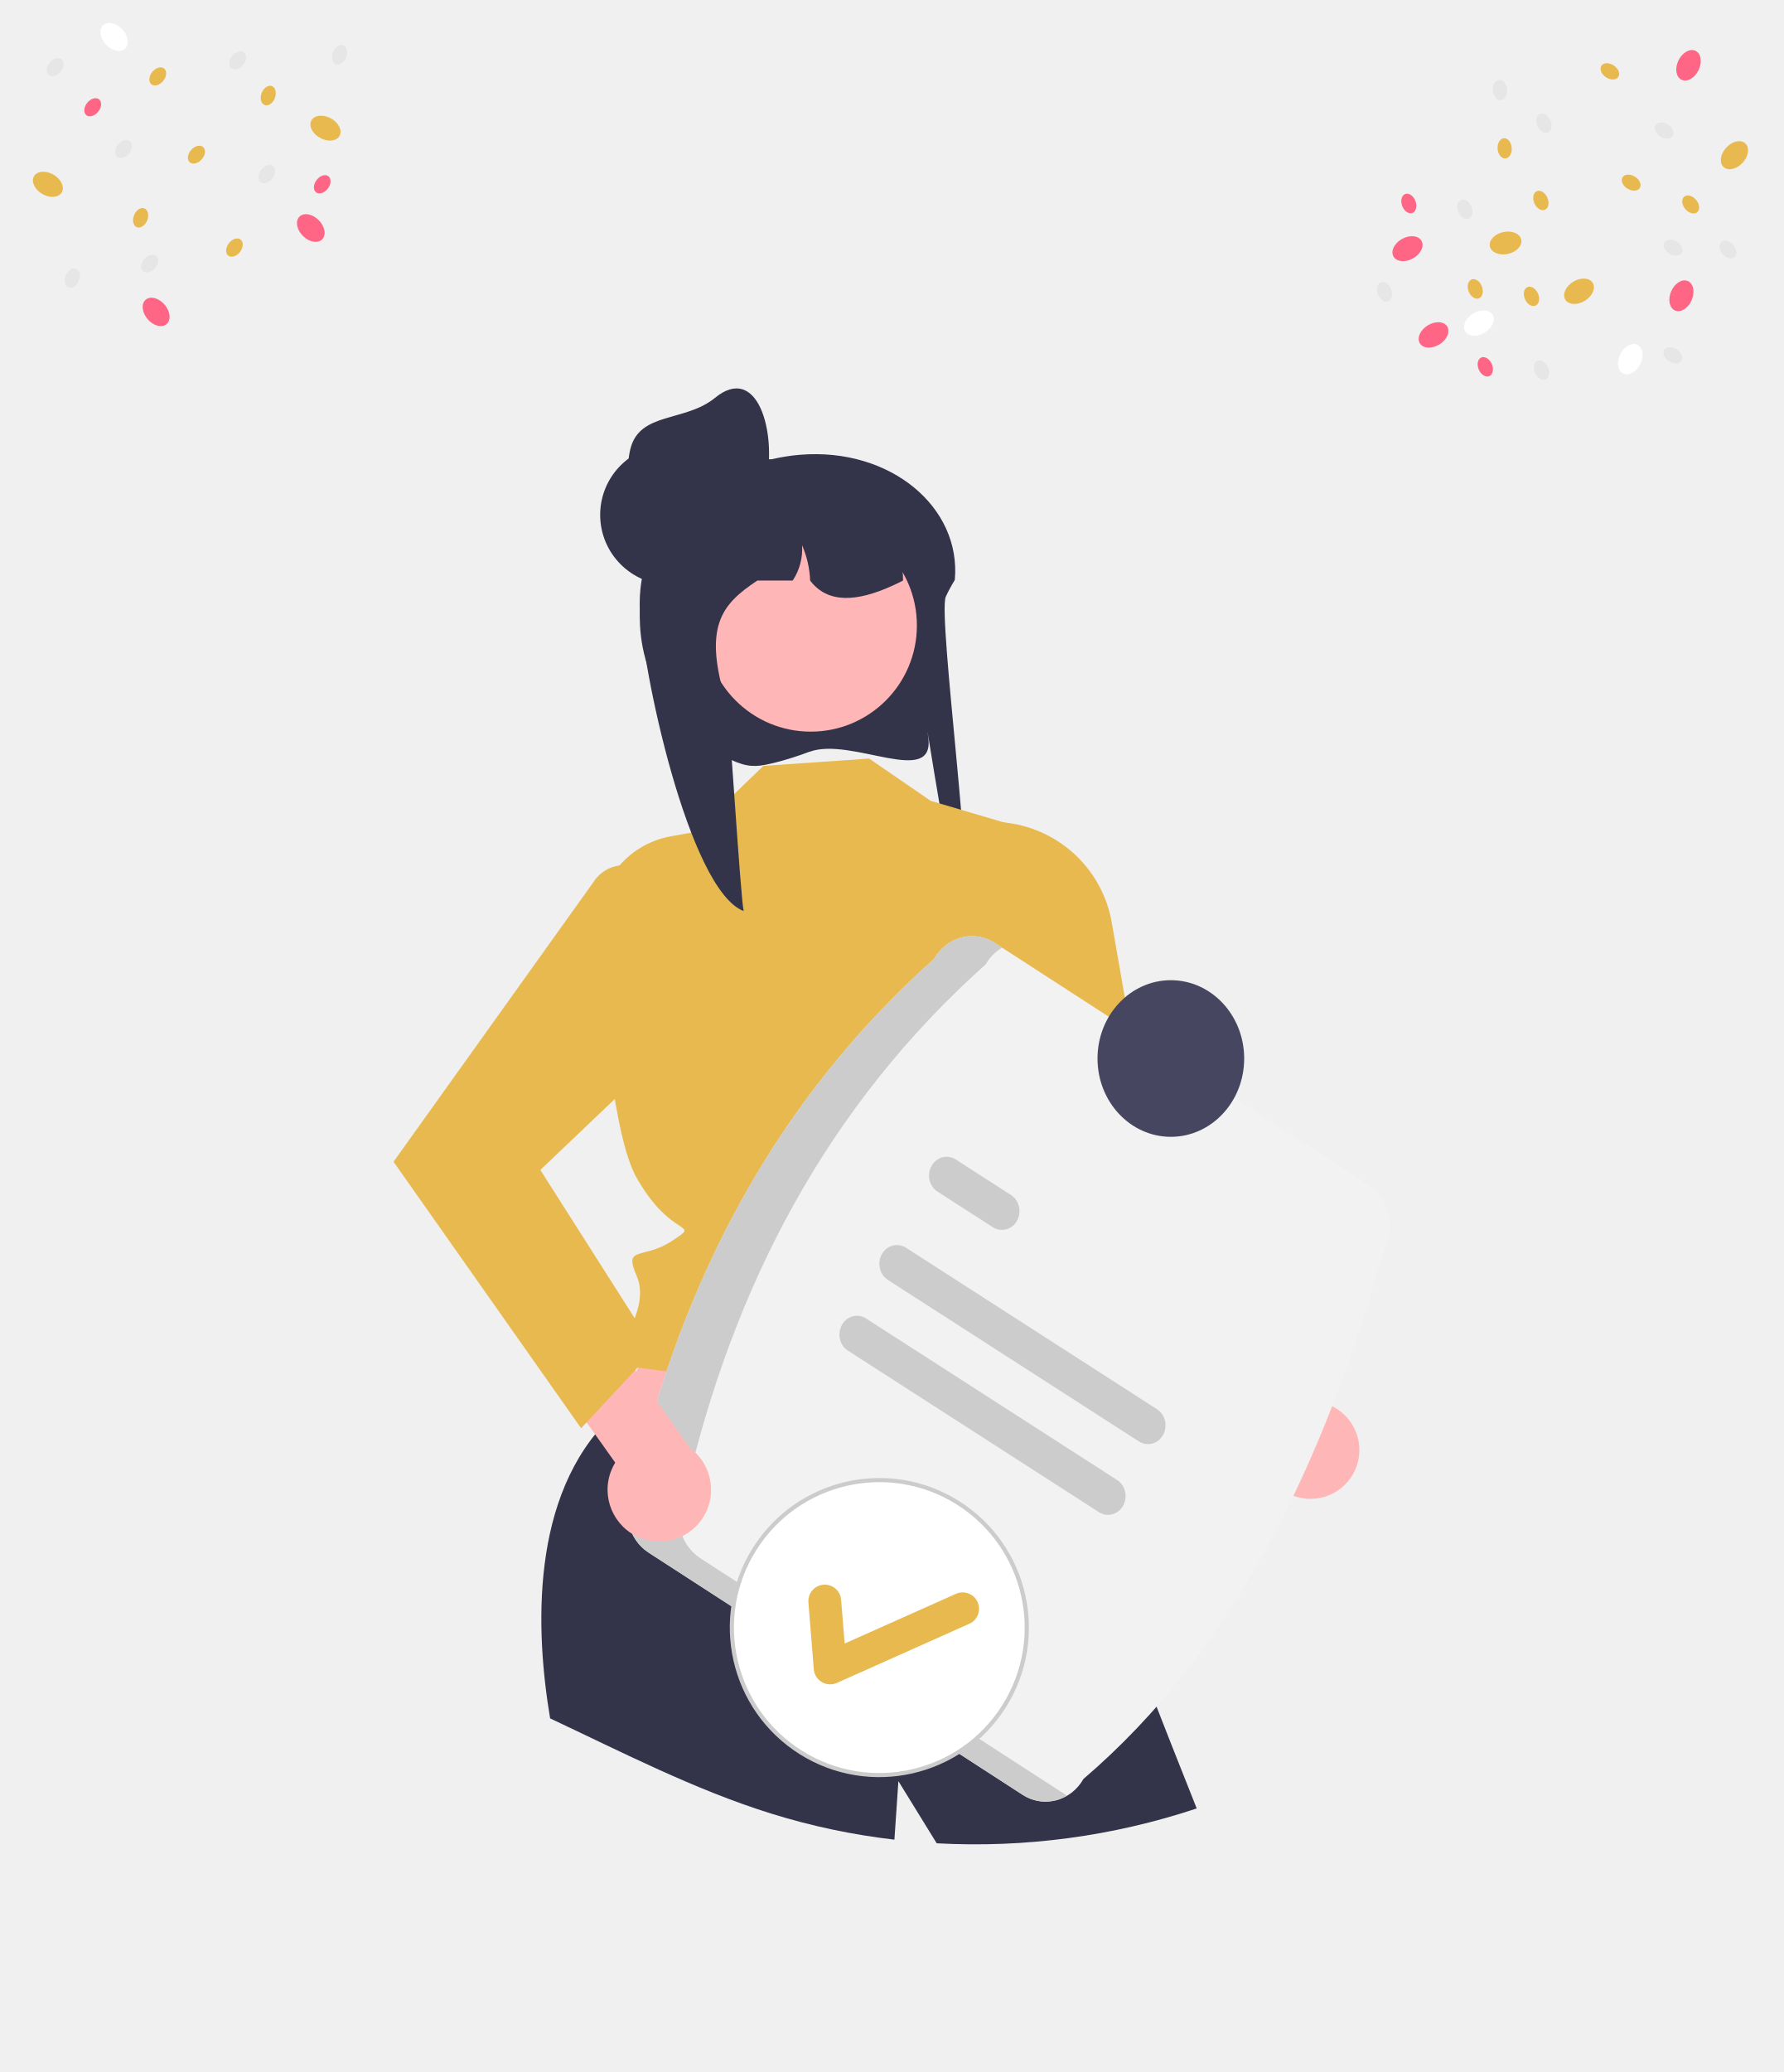
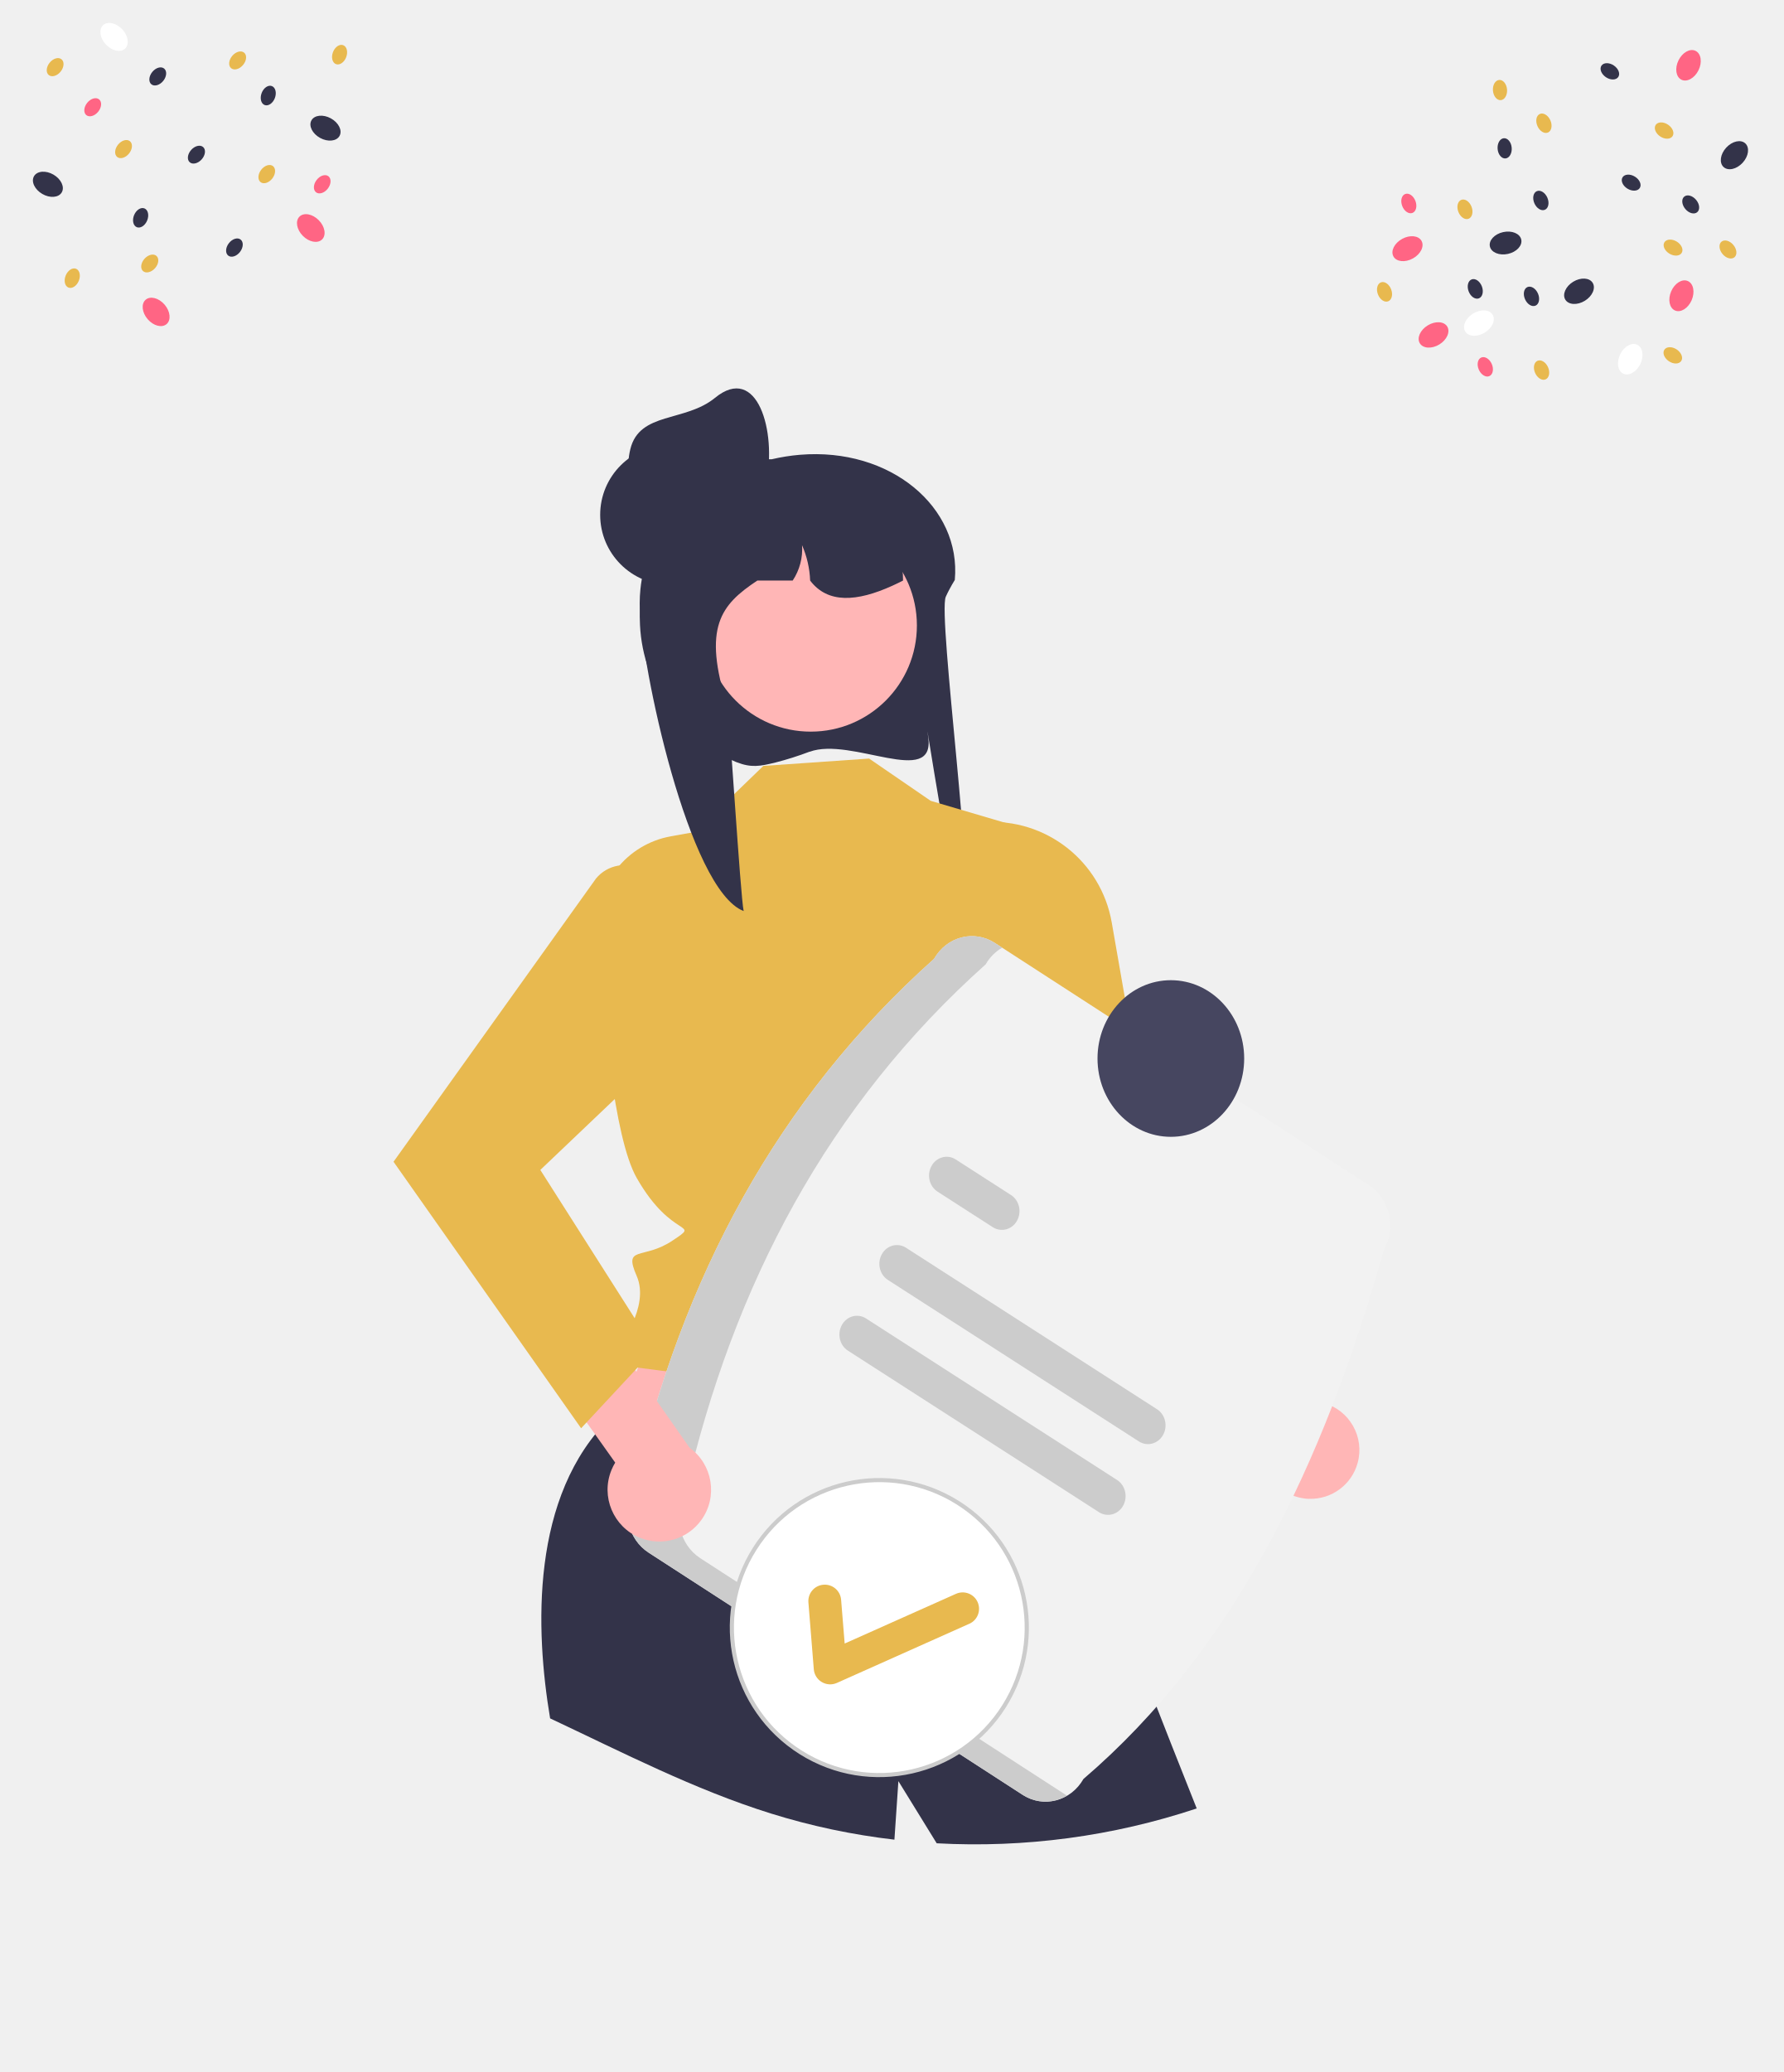
<svg xmlns="http://www.w3.org/2000/svg" id="Camada_1" version="1.1" viewBox="0 0 575.46 668.32">
  <defs>
    <style>
      .st0 {
        fill: #ff6584;
      }

      .st1 {
-         fill: #e6e6e6;
-       }
- 
-       .st2 {
        fill: #ffb6b6;
      }

-       .st3, .st4 {
+       .st2, .st3 {
        fill: #ccc;
      }

-       .st5 {
+       .st4 {
        fill: #e8b94f;
      }

-       .st6 {
+       .st5 {
        fill: #fff;
      }

-       .st7 {
+       .st6 {
        fill: #f2f2f2;
      }

-       .st8 {
+       .st7 {
        fill: #464660;
      }

-       .st4 {
+       .st3 {
        isolation: isolate;
      }

-       .st9 {
+       .st8 {
        fill: #333349;
      }
    </style>
  </defs>
-   <path class="st9" d="M261.17,242.46c-3.61,1.37-7.28,2.54-11.01,3.49-4.93,1.2-7.72,1.76-12.48-.09-.16-.06-.32-.13-.47-.19-18.45-7.84-30.52-25.83-30.79-45.87-.02-.33-.02-.69-.02-1.04,0-1.66.08-3.32.24-4.98.21-2.26.57-4.49,1.08-6.69h-.04c-3.85-3.95-5.34-9.35-4.85-14.78.68-7.46,4.75-14.18,11.03-18.25,4.86-3.05,10.33-4.99,16.03-5.66,1.53-.17,3.07-.27,4.61-.27h14.48c2.99-.7,6.02-1.18,9.09-1.44h.02c29.12-2.42,52.1,16.89,49.95,40.38,0,.02-.04.05-.05.08-.62,1.01-1.17,1.96-1.65,2.88-.46.85-.86,1.67-1.21,2.45-2.66,6,9.97,99.17,5.44,100.59-2.58.8-12.98-68.53-11.11-55.33,2.35,16.54-24.84-.23-38.26,4.74l-.02-.02h-.01Z" />
-   <polygon class="st2" points="305.05 410.88 345.43 496.88 190.12 481.15 222.54 398.58 305.05 410.88" />
-   <path class="st9" d="M386.09,583.31c-27.01,8.99-55.46,12.8-83.89,11.24l-12.36-20.05s-.52,7.46-1.28,18.88c-13.53-1.57-26.88-4.39-39.89-8.45-24.66-7.71-47.77-19.66-71.19-30.67-4.75-28.28-6.53-71.91,19.71-97.29l141.21,25.88s22.66,16.95,16.59,23.01c-6.06,6.06-7,5.13-3.02,9.1,3.98,3.97,12.59,9.31,12.67,12.79.03,1.36,9.69,26.02,21.45,55.57h0Z" />
-   <path class="st5" d="M280.39,244.67l-34.11,2.37-22.05,21.31-7.72,1.38c-14.37,2.56-24.55,15.47-23.68,30.04,1.59,26.91,5.15,67.12,12.58,80.17,11.53,20.23,21.05,13.88,11.53,20.23s-15.91,1.36-11.53,11.39c4.38,10.03-5.93,22.9-5.93,22.9l-4.1,4.1,4.35,1.78,138.76,18.06s-11.99-53.94-4.49-67.2,25.69-53.31,9.46-68.98l-15.88-55.86-27.31-8.05-19.86-13.63h-.02Z" />
-   <path class="st2" d="M422.35,483.46c-8.7-.28-15.54-7.56-15.26-16.27.02-.84.12-1.68.28-2.52l-65.08-44.08,7.76-21,76.92,52.92c8.39,2.29,13.34,10.95,11.04,19.34-1.91,7.02-8.4,11.82-15.66,11.59h0v.02h0Z" />
-   <path class="st5" d="M317.36,265.21l-10.15.7,18.23,109.19,77.97,99.49,22.06-19.69-54.96-89.54-11.84-67.82c-3.45-19.76-21.29-33.74-41.3-32.34h-.01Z" />
-   <circle class="st2" cx="261.56" cy="201.74" r="34.25" />
-   <path class="st9" d="M291.34,187.26c-.57.3-1.13.58-1.71.85-.59.28-1.19.57-1.79.84-11.46,5.19-20.8,5.78-26.47-1.69-.15-3.93-1.04-7.8-2.61-11.41.28,4.04-.79,8.04-3.02,11.41h-11.41c-11.74,7.79-17.78,14.96-9.62,40.57.53,1.68,4.18,61.43,5.21,66.03-17.79-6.82-33.13-79.27-33.52-98.35-.02-.31-.02-.64-.02-.95,0-1.53.08-3.05.24-4.58.21-2.07.57-4.13,1.08-6.15h-.04c-3.67-3.52-5.46-8.55-4.85-13.59,2.98-3.91,6.67-7.22,10.88-9.76,3.83-1.86,7.82-3.35,11.92-4.48.11-.02.19-.04.29-.08,1.25-.35,2.54-.65,3.82-.92,2.64-.55,5.32-.96,8.02-1.21.19,0,.39-.02.56-.02,1.08,0,2.14.29,3.07.84h.02c1.81,1.08,2.93,3.03,2.95,5.14h12.71c.46,0,.94,0,1.4.04,17.7.7,31.92,8.28,32.84,25.67.04.6.05,1.19.05,1.79h0Z" />
-   <circle class="st9" cx="216.2" cy="166.07" r="22.57" />
-   <path class="st9" d="M247.19,155.63c-2.57,12.2-15.21,19.5-27.31,16.51s-19.5-15.21-16.51-27.31c2.98-12.1,17.67-8.61,27.31-16.51,13.64-11.17,19.97,10.87,16.51,27.31h0Z" />
-   <path class="st7" d="M204.46,479.88c15.47-67.35,46.12-125.25,96.89-170.61,4.09-7.18,12.86-9.48,19.6-5.13l120.69,78.13c6.73,4.37,8.88,13.73,4.8,20.92-19.38,69.12-48.4,129.09-96.89,170.61-4.09,7.18-12.86,9.48-19.6,5.13l-120.69-78.13c-6.73-4.37-8.88-13.73-4.8-20.92h0Z" />
-   <path class="st4" d="M225.91,502.58c-6.73-4.37-8.88-13.73-4.8-20.92,15.47-67.35,46.12-125.25,96.89-170.61,1.3-2.26,3.13-4.11,5.32-5.37l-2.38-1.54c-6.74-4.35-15.51-2.06-19.6,5.13-50.77,45.36-81.42,103.26-96.89,170.61-4.07,7.19-1.93,16.56,4.8,20.92l120.69,78.13c4.38,2.81,9.82,2.9,14.27.24l-118.31-76.59h.01Z" />
-   <path class="st3" d="M367.45,464.94l-81.01-52.11c-2.68-1.73-3.54-5.46-1.92-8.32,1.61-2.86,5.1-3.77,7.77-2.06l81.01,52.11c2.68,1.73,3.53,5.46,1.91,8.32-1.61,2.85-5.09,3.76-7.76,2.06h0Z" />
-   <path class="st3" d="M320.32,395.84l-17.83-11.47c-2.69-1.71-3.57-5.44-1.95-8.31,1.61-2.87,5.1-3.81,7.78-2.09l.03.02,17.83,11.47c2.68,1.73,3.53,5.46,1.91,8.32-1.61,2.85-5.09,3.76-7.77,2.06h0Z" />
-   <path class="st3" d="M354.57,487.76l-81.01-52.11c-2.68-1.72-3.55-5.45-1.93-8.32,1.61-2.86,5.09-3.78,7.77-2.07h0l81.01,52.12c2.68,1.73,3.53,5.46,1.91,8.32-1.61,2.85-5.09,3.76-7.76,2.06h.01Z" />
-   <ellipse class="st8" cx="377.74" cy="341.42" rx="23.66" ry="25.26" />
-   <circle class="st6" cx="283.7" cy="524.99" r="47.58" />
-   <path class="st3" d="M257.96,565.79c-22.54-14.22-29.28-44-15.07-66.54,14.22-22.54,44-29.28,66.54-15.07s29.28,44,15.07,66.54c-14.23,22.51-44,29.25-66.54,15.07h0ZM308.72,485.3c-21.92-13.82-50.88-7.26-64.7,14.65s-7.26,50.88,14.65,64.7c21.92,13.82,50.88,7.26,64.7-14.65h0c13.79-21.93,7.24-50.87-14.65-64.7h0Z" />
-   <path class="st5" d="M265,542.47c-1.41-.89-2.32-2.39-2.45-4.05l-1.74-21.56c-.24-2.91,1.92-5.47,4.84-5.71s5.47,1.92,5.71,4.84v.02l1.15,14.11,35.9-16.03c2.67-1.2,5.8,0,6.99,2.66s0,5.8-2.66,6.99h-.02l-42.73,19.09c-1.57.7-3.38.59-4.85-.28l-.12-.08h-.02,0Z" />
-   <ellipse class="st5" cx="485.73" cy="78.38" rx="5.18" ry="3.6" transform="translate(-5.51 105.96) rotate(-12.38)" />
-   <ellipse class="st1" cx="483.93" cy="29.04" rx="2.28" ry="3.27" transform="translate(-.78 38.4) rotate(-4.54)" />
-   <ellipse class="st5" cx="485.43" cy="47.85" rx="2.28" ry="3.27" transform="translate(-2.26 38.57) rotate(-4.54)" />
-   <ellipse class="st6" cx="477.14" cy="104.21" rx="5.18" ry="3.6" transform="translate(15.83 264.58) rotate(-31.49)" />
-   <ellipse class="st5" cx="509.42" cy="93.95" rx="5.18" ry="3.6" transform="translate(25.95 279.93) rotate(-31.49)" />
+   <path class="st8" d="M261.17,242.46c-3.61,1.37-7.28,2.54-11.01,3.49-4.93,1.2-7.72,1.76-12.48-.09-.16-.06-.32-.13-.47-.19-18.45-7.84-30.52-25.83-30.79-45.87-.02-.33-.02-.69-.02-1.04,0-1.66.08-3.32.24-4.98.21-2.26.57-4.49,1.08-6.69h-.04c-3.85-3.95-5.34-9.35-4.85-14.78.68-7.46,4.75-14.18,11.03-18.25,4.86-3.05,10.33-4.99,16.03-5.66,1.53-.17,3.07-.27,4.61-.27h14.48c2.99-.7,6.02-1.18,9.09-1.44h.02c29.12-2.42,52.1,16.89,49.95,40.38,0,.02-.04.05-.05.08-.62,1.01-1.17,1.96-1.65,2.88-.46.85-.86,1.67-1.21,2.45-2.66,6,9.97,99.17,5.44,100.59-2.58.8-12.98-68.53-11.11-55.33,2.35,16.54-24.84-.23-38.26,4.74l-.02-.02h-.01Z" />
+   <polygon class="st1" points="305.05 410.88 345.43 496.88 190.12 481.15 222.54 398.58 305.05 410.88" />
+   <path class="st8" d="M386.09,583.31c-27.01,8.99-55.46,12.8-83.89,11.24l-12.36-20.05s-.52,7.46-1.28,18.88c-13.53-1.57-26.88-4.39-39.89-8.45-24.66-7.71-47.77-19.66-71.19-30.67-4.75-28.28-6.53-71.91,19.71-97.29l141.21,25.88s22.66,16.95,16.59,23.01c-6.06,6.06-7,5.13-3.02,9.1,3.98,3.97,12.59,9.31,12.67,12.79.03,1.36,9.69,26.02,21.45,55.57h0Z" />
+   <path class="st4" d="M280.39,244.67l-34.11,2.37-22.05,21.31-7.72,1.38c-14.37,2.56-24.55,15.47-23.68,30.04,1.59,26.91,5.15,67.12,12.58,80.17,11.53,20.23,21.05,13.88,11.53,20.23s-15.91,1.36-11.53,11.39c4.38,10.03-5.93,22.9-5.93,22.9l-4.1,4.1,4.35,1.78,138.76,18.06s-11.99-53.94-4.49-67.2,25.69-53.31,9.46-68.98l-15.88-55.86-27.31-8.05-19.86-13.63h-.02Z" />
+   <path class="st1" d="M422.35,483.46c-8.7-.28-15.54-7.56-15.26-16.27.02-.84.12-1.68.28-2.52l-65.08-44.08,7.76-21,76.92,52.92c8.39,2.29,13.34,10.95,11.04,19.34-1.91,7.02-8.4,11.82-15.66,11.59h0v.02h0Z" />
+   <path class="st4" d="M317.36,265.21l-10.15.7,18.23,109.19,77.97,99.49,22.06-19.69-54.96-89.54-11.84-67.82c-3.45-19.76-21.29-33.74-41.3-32.34h-.01Z" />
+   <circle class="st1" cx="261.56" cy="201.74" r="34.25" />
+   <path class="st8" d="M291.34,187.26c-.57.3-1.13.58-1.71.85-.59.28-1.19.57-1.79.84-11.46,5.19-20.8,5.78-26.47-1.69-.15-3.93-1.04-7.8-2.61-11.41.28,4.04-.79,8.04-3.02,11.41h-11.41c-11.74,7.79-17.78,14.96-9.62,40.57.53,1.68,4.18,61.43,5.21,66.03-17.79-6.82-33.13-79.27-33.52-98.35-.02-.31-.02-.64-.02-.95,0-1.53.08-3.05.24-4.58.21-2.07.57-4.13,1.08-6.15h-.04c-3.67-3.52-5.46-8.55-4.85-13.59,2.98-3.91,6.67-7.22,10.88-9.76,3.83-1.86,7.82-3.35,11.92-4.48.11-.02.19-.04.29-.08,1.25-.35,2.54-.65,3.82-.92,2.64-.55,5.32-.96,8.02-1.21.19,0,.39-.02.56-.02,1.08,0,2.14.29,3.07.84h.02c1.81,1.08,2.93,3.03,2.95,5.14h12.71c.46,0,.94,0,1.4.04,17.7.7,31.92,8.28,32.84,25.67.04.6.05,1.19.05,1.79h0Z" />
+   <circle class="st8" cx="216.2" cy="166.07" r="22.57" />
+   <path class="st8" d="M247.19,155.63c-2.57,12.2-15.21,19.5-27.31,16.51s-19.5-15.21-16.51-27.31c2.98-12.1,17.67-8.61,27.31-16.51,13.64-11.17,19.97,10.87,16.51,27.31h0Z" />
+   <path class="st6" d="M204.46,479.88c15.47-67.35,46.12-125.25,96.89-170.61,4.09-7.18,12.86-9.48,19.6-5.13l120.69,78.13c6.73,4.37,8.88,13.73,4.8,20.92-19.38,69.12-48.4,129.09-96.89,170.61-4.09,7.18-12.86,9.48-19.6,5.13l-120.69-78.13c-6.73-4.37-8.88-13.73-4.8-20.92h0Z" />
+   <path class="st3" d="M225.91,502.58c-6.73-4.37-8.88-13.73-4.8-20.92,15.47-67.35,46.12-125.25,96.89-170.61,1.3-2.26,3.13-4.11,5.32-5.37l-2.38-1.54c-6.74-4.35-15.51-2.06-19.6,5.13-50.77,45.36-81.42,103.26-96.89,170.61-4.07,7.19-1.93,16.56,4.8,20.92l120.69,78.13c4.38,2.81,9.82,2.9,14.27.24l-118.31-76.59h.01Z" />
+   <path class="st2" d="M367.45,464.94l-81.01-52.11c-2.68-1.73-3.54-5.46-1.92-8.32,1.61-2.86,5.1-3.77,7.77-2.06l81.01,52.11c2.68,1.73,3.53,5.46,1.91,8.32-1.61,2.85-5.09,3.76-7.76,2.06h0Z" />
+   <path class="st2" d="M320.32,395.84l-17.83-11.47c-2.69-1.71-3.57-5.44-1.95-8.31,1.61-2.87,5.1-3.81,7.78-2.09l.03.02,17.83,11.47c2.68,1.73,3.53,5.46,1.91,8.32-1.61,2.85-5.09,3.76-7.77,2.06h0Z" />
+   <path class="st2" d="M354.57,487.76l-81.01-52.11c-2.68-1.72-3.55-5.45-1.93-8.32,1.61-2.86,5.09-3.78,7.77-2.07h0l81.01,52.12c2.68,1.73,3.53,5.46,1.91,8.32-1.61,2.85-5.09,3.76-7.76,2.06h.01Z" />
+   <ellipse class="st7" cx="377.74" cy="341.42" rx="23.66" ry="25.26" />
+   <circle class="st5" cx="283.7" cy="524.99" r="47.58" />
+   <path class="st2" d="M257.96,565.79c-22.54-14.22-29.28-44-15.07-66.54,14.22-22.54,44-29.28,66.54-15.07s29.28,44,15.07,66.54c-14.23,22.51-44,29.25-66.54,15.07h0ZM308.72,485.3c-21.92-13.82-50.88-7.26-64.7,14.65s-7.26,50.88,14.65,64.7c21.92,13.82,50.88,7.26,64.7-14.65h0c13.79-21.93,7.24-50.87-14.65-64.7h0Z" />
+   <path class="st4" d="M265,542.47c-1.41-.89-2.32-2.39-2.45-4.05l-1.74-21.56c-.24-2.91,1.92-5.47,4.84-5.71s5.47,1.92,5.71,4.84v.02l1.15,14.11,35.9-16.03c2.67-1.2,5.8,0,6.99,2.66s0,5.8-2.66,6.99h-.02l-42.73,19.09c-1.57.7-3.38.59-4.85-.28l-.12-.08h-.02,0Z" />
+   <ellipse class="st8" cx="485.73" cy="78.38" rx="5.18" ry="3.6" transform="translate(-5.51 105.96) rotate(-12.38)" />
+   <ellipse class="st4" cx="483.93" cy="29.04" rx="2.28" ry="3.27" transform="translate(-.78 38.4) rotate(-4.54)" />
+   <ellipse class="st8" cx="485.43" cy="47.85" rx="2.28" ry="3.27" transform="translate(-2.26 38.57) rotate(-4.54)" />
+   <ellipse class="st5" cx="477.14" cy="104.21" rx="5.18" ry="3.6" transform="translate(15.83 264.58) rotate(-31.49)" />
+   <ellipse class="st8" cx="509.42" cy="93.95" rx="5.18" ry="3.6" transform="translate(25.95 279.93) rotate(-31.49)" />
  <ellipse class="st0" cx="462.49" cy="108.03" rx="5.18" ry="3.6" transform="translate(11.68 257.49) rotate(-31.49)" />
-   <ellipse class="st1" cx="498.1" cy="39.75" rx="2.28" ry="3.27" transform="translate(25.89 203.15) rotate(-23.65)" />
-   <ellipse class="st5" cx="497.12" cy="64.66" rx="2.28" ry="3.27" transform="translate(15.81 204.85) rotate(-23.65)" />
-   <ellipse class="st1" cx="497.34" cy="119.37" rx="2.28" ry="3.27" transform="translate(-6.12 209.53) rotate(-23.65)" />
+   <ellipse class="st4" cx="498.1" cy="39.75" rx="2.28" ry="3.27" transform="translate(25.89 203.15) rotate(-23.65)" />
+   <ellipse class="st8" cx="497.12" cy="64.66" rx="2.28" ry="3.27" transform="translate(15.81 204.85) rotate(-23.65)" />
+   <ellipse class="st4" cx="497.34" cy="119.37" rx="2.28" ry="3.27" transform="translate(-6.11 209.53) rotate(-23.65)" />
  <ellipse class="st0" cx="479.19" cy="118.32" rx="2.28" ry="3.27" transform="translate(-7.22 202.16) rotate(-23.65)" />
-   <ellipse class="st5" cx="494.09" cy="95.59" rx="2.28" ry="3.27" transform="translate(3.15 206.23) rotate(-23.65)" />
-   <path class="st2" d="M206.4,495.99c-8.55-3.51-12.64-13.28-9.13-21.83.33-.83.74-1.63,1.21-2.4l-48.33-67.94,15.5-17.98,56.81,81.11c7.49,5.39,9.2,15.83,3.81,23.32-4.51,6.27-12.73,8.63-19.87,5.71h0Z" />
-   <path class="st5" d="M207.51,280.69h0c-5.05-2.97-11.52-1.84-15.24,2.69l-65.31,91.34,60.52,85.96,23.68-25.43-36.84-57.89,48.96-46.61c8.33-18.25,1.52-39.85-15.77-50.03h0v-.03h0Z" />
+   <ellipse class="st8" cx="494.09" cy="95.59" rx="2.28" ry="3.27" transform="translate(3.15 206.23) rotate(-23.65)" />
+   <path class="st1" d="M206.4,495.99c-8.55-3.51-12.64-13.28-9.13-21.83.33-.83.74-1.63,1.21-2.4l-48.33-67.94,15.5-17.98,56.81,81.11c7.49,5.39,9.2,15.83,3.81,23.32-4.51,6.27-12.73,8.63-19.87,5.71h0Z" />
+   <path class="st4" d="M207.51,280.69h0c-5.05-2.97-11.52-1.84-15.24,2.69l-65.31,91.34,60.52,85.96,23.68-25.43-36.84-57.89,48.96-46.61c8.33-18.25,1.52-39.85-15.77-50.03h0v-.03h0Z" />
  <ellipse class="st0" cx="454.09" cy="80.21" rx="5.18" ry="3.6" transform="translate(17.68 229.14) rotate(-28.86)" />
-   <ellipse class="st1" cx="446.68" cy="94.13" rx="2.28" ry="3.27" transform="translate(-4.04 166.49) rotate(-21.02)" />
-   <ellipse class="st1" cx="472.61" cy="67.51" rx="2.28" ry="3.27" transform="translate(7.24 174.01) rotate(-21.02)" />
+   <ellipse class="st4" cx="446.68" cy="94.13" rx="2.28" ry="3.27" transform="translate(-4.04 166.49) rotate(-21.02)" />
+   <ellipse class="st4" cx="472.62" cy="67.51" rx="2.28" ry="3.27" transform="translate(7.24 174.02) rotate(-21.02)" />
  <ellipse class="st0" cx="454.52" cy="65.63" rx="2.28" ry="3.27" transform="translate(6.7 167.4) rotate(-21.02)" />
-   <ellipse class="st5" cx="475.95" cy="93.18" rx="2.28" ry="3.27" transform="translate(-1.75 176.92) rotate(-21.02)" />
-   <ellipse class="st5" cx="15.44" cy="59.44" rx="3.6" ry="5.18" transform="translate(-43.69 42.88) rotate(-59.79)" />
-   <ellipse class="st1" cx="23.31" cy="89.72" rx="3.27" ry="2.28" transform="translate(-68.53 77.13) rotate(-67.63)" />
-   <ellipse class="st5" cx="45.37" cy="70.25" rx="3.27" ry="2.28" transform="translate(-36.86 85.47) rotate(-67.63)" />
+   <ellipse class="st8" cx="475.95" cy="93.18" rx="2.28" ry="3.27" transform="translate(-1.75 176.92) rotate(-21.02)" />
+   <ellipse class="st8" cx="15.45" cy="59.45" rx="3.6" ry="5.18" transform="translate(-43.7 42.88) rotate(-59.79)" />
+   <ellipse class="st4" cx="23.31" cy="89.72" rx="3.27" ry="2.28" transform="translate(-68.53 77.13) rotate(-67.63)" />
+   <ellipse class="st8" cx="45.37" cy="70.25" rx="3.27" ry="2.28" transform="translate(-36.86 85.47) rotate(-67.63)" />
  <ellipse class="st0" cx="50.37" cy="100.61" rx="3.6" ry="5.18" transform="translate(-53.41 57.14) rotate(-40.68)" />
-   <ellipse class="st1" cx="48.31" cy="84.99" rx="3.27" ry="2.28" transform="translate(-47.36 64.89) rotate(-48.52)" />
-   <ellipse class="st5" cx="63.37" cy="49.88" rx="3.27" ry="2.28" transform="translate(-15.97 64.32) rotate(-48.52)" />
-   <ellipse class="st6" cx="36.8" cy="11.91" rx="3.6" ry="5.18" transform="translate(1.86 28.49) rotate(-43.31)" />
-   <ellipse class="st1" cx="17.79" cy="21.66" rx="3.27" ry="2.28" transform="translate(-10.24 21.93) rotate(-51.15)" />
-   <ellipse class="st1" cx="39.87" cy="48.08" rx="3.27" ry="2.28" transform="translate(-22.59 48.97) rotate(-51.15)" />
+   <ellipse class="st4" cx="48.31" cy="84.99" rx="3.27" ry="2.28" transform="translate(-47.36 64.89) rotate(-48.52)" />
+   <ellipse class="st8" cx="63.37" cy="49.88" rx="3.27" ry="2.28" transform="translate(-15.97 64.32) rotate(-48.52)" />
+   <ellipse class="st5" cx="36.81" cy="11.91" rx="3.6" ry="5.18" transform="translate(1.85 28.49) rotate(-43.31)" />
+   <ellipse class="st4" cx="17.79" cy="21.66" rx="3.27" ry="2.28" transform="translate(-10.24 21.93) rotate(-51.15)" />
+   <ellipse class="st4" cx="39.86" cy="48.08" rx="3.27" ry="2.28" transform="translate(-22.59 48.97) rotate(-51.15)" />
  <ellipse class="st0" cx="29.91" cy="34.59" rx="3.27" ry="2.28" transform="translate(-15.79 36.19) rotate(-51.15)" />
-   <ellipse class="st5" cx="50.9" cy="24.65" rx="3.27" ry="2.28" transform="translate(-.23 48.83) rotate(-51.15)" />
-   <ellipse class="st5" cx="559.57" cy="50.06" rx="5.18" ry="3.6" transform="translate(144.42 428.58) rotate(-47.47)" />
-   <ellipse class="st1" cx="557.49" cy="80.47" rx="2.28" ry="3.27" transform="translate(76.79 374.08) rotate(-39.63)" />
-   <ellipse class="st5" cx="545.46" cy="65.95" rx="2.28" ry="3.27" transform="translate(83.29 363.06) rotate(-39.63)" />
+   <ellipse class="st8" cx="50.9" cy="24.65" rx="3.27" ry="2.28" transform="translate(-.23 48.83) rotate(-51.15)" />
+   <ellipse class="st8" cx="559.57" cy="50.06" rx="5.18" ry="3.6" transform="translate(144.42 428.58) rotate(-47.47)" />
+   <ellipse class="st4" cx="557.48" cy="80.47" rx="2.28" ry="3.27" transform="translate(76.79 374.07) rotate(-39.63)" />
+   <ellipse class="st8" cx="545.46" cy="65.94" rx="2.28" ry="3.27" transform="translate(83.3 363.06) rotate(-39.63)" />
  <ellipse class="st0" cx="542.46" cy="95.4" rx="5.18" ry="3.6" transform="translate(239.31 555.25) rotate(-66.58)" />
-   <ellipse class="st1" cx="539.76" cy="79.86" rx="2.28" ry="3.27" transform="translate(191.4 499.82) rotate(-58.74)" />
-   <ellipse class="st5" cx="526.25" cy="58.91" rx="2.28" ry="3.27" transform="translate(202.81 478.19) rotate(-58.74)" />
-   <ellipse class="st6" cx="525.94" cy="115.86" rx="5.18" ry="3.6" transform="translate(190.89 537.49) rotate(-63.95)" />
+   <ellipse class="st4" cx="539.76" cy="79.86" rx="2.28" ry="3.27" transform="translate(191.4 499.82) rotate(-58.74)" />
+   <ellipse class="st8" cx="526.25" cy="58.91" rx="2.28" ry="3.27" transform="translate(202.81 478.19) rotate(-58.74)" />
+   <ellipse class="st5" cx="525.95" cy="115.86" rx="5.18" ry="3.6" transform="translate(190.89 537.5) rotate(-63.95)" />
  <ellipse class="st0" cx="544.75" cy="21.06" rx="5.18" ry="3.6" transform="translate(286.6 501.22) rotate(-63.95)" />
-   <ellipse class="st1" cx="539.68" cy="114.62" rx="2.28" ry="3.27" transform="translate(143.61 498.7) rotate(-56.11)" />
-   <ellipse class="st1" cx="536.88" cy="42.11" rx="2.28" ry="3.27" transform="translate(202.56 464.3) rotate(-56.11)" />
-   <ellipse class="st5" cx="519.38" cy="23.02" rx="2.28" ry="3.27" transform="translate(210.66 441.32) rotate(-56.11)" />
-   <ellipse class="st5" cx="105.01" cy="41.33" rx="3.6" ry="5.18" transform="translate(18.29 113.55) rotate(-61.27)" />
-   <ellipse class="st1" cx="109.56" cy="17.63" rx="3.27" ry="2.28" transform="translate(54.02 113.7) rotate(-69.11)" />
-   <ellipse class="st5" cx="86.55" cy="30.82" rx="3.27" ry="2.28" transform="translate(26.89 100.69) rotate(-69.11)" />
-   <ellipse class="st1" cx="76.67" cy="19.49" rx="3.27" ry="2.28" transform="translate(12.45 65.69) rotate(-50)" />
+   <ellipse class="st4" cx="539.68" cy="114.62" rx="2.28" ry="3.27" transform="translate(143.61 498.7) rotate(-56.11)" />
+   <ellipse class="st4" cx="536.88" cy="42.11" rx="2.28" ry="3.27" transform="translate(202.56 464.3) rotate(-56.11)" />
+   <ellipse class="st8" cx="519.38" cy="23.01" rx="2.28" ry="3.27" transform="translate(210.67 441.32) rotate(-56.11)" />
+   <ellipse class="st8" cx="105.01" cy="41.33" rx="3.6" ry="5.18" transform="translate(18.29 113.55) rotate(-61.27)" />
+   <ellipse class="st4" cx="109.56" cy="17.63" rx="3.27" ry="2.28" transform="translate(54.02 113.7) rotate(-69.11)" />
+   <ellipse class="st8" cx="86.55" cy="30.82" rx="3.27" ry="2.28" transform="translate(26.89 100.69) rotate(-69.11)" />
+   <ellipse class="st4" cx="76.66" cy="19.49" rx="3.27" ry="2.28" transform="translate(12.46 65.69) rotate(-50)" />
  <ellipse class="st0" cx="100.27" cy="73.55" rx="3.6" ry="5.18" transform="translate(-22.71 91.99) rotate(-44.79)" />
-   <ellipse class="st1" cx="86.07" cy="56.16" rx="3.27" ry="2.28" transform="translate(-10.8 90.47) rotate(-52.63)" />
+   <ellipse class="st4" cx="86.07" cy="56.15" rx="3.27" ry="2.28" transform="translate(-10.8 90.48) rotate(-52.63)" />
  <ellipse class="st0" cx="103.96" cy="59.44" rx="3.27" ry="2.28" transform="translate(-6.38 105.98) rotate(-52.63)" />
-   <ellipse class="st5" cx="75.63" cy="79.86" rx="3.27" ry="2.28" transform="translate(-33.74 91.49) rotate(-52.63)" />
+   <ellipse class="st8" cx="75.63" cy="79.86" rx="3.27" ry="2.28" transform="translate(-33.74 91.49) rotate(-52.63)" />
</svg>
